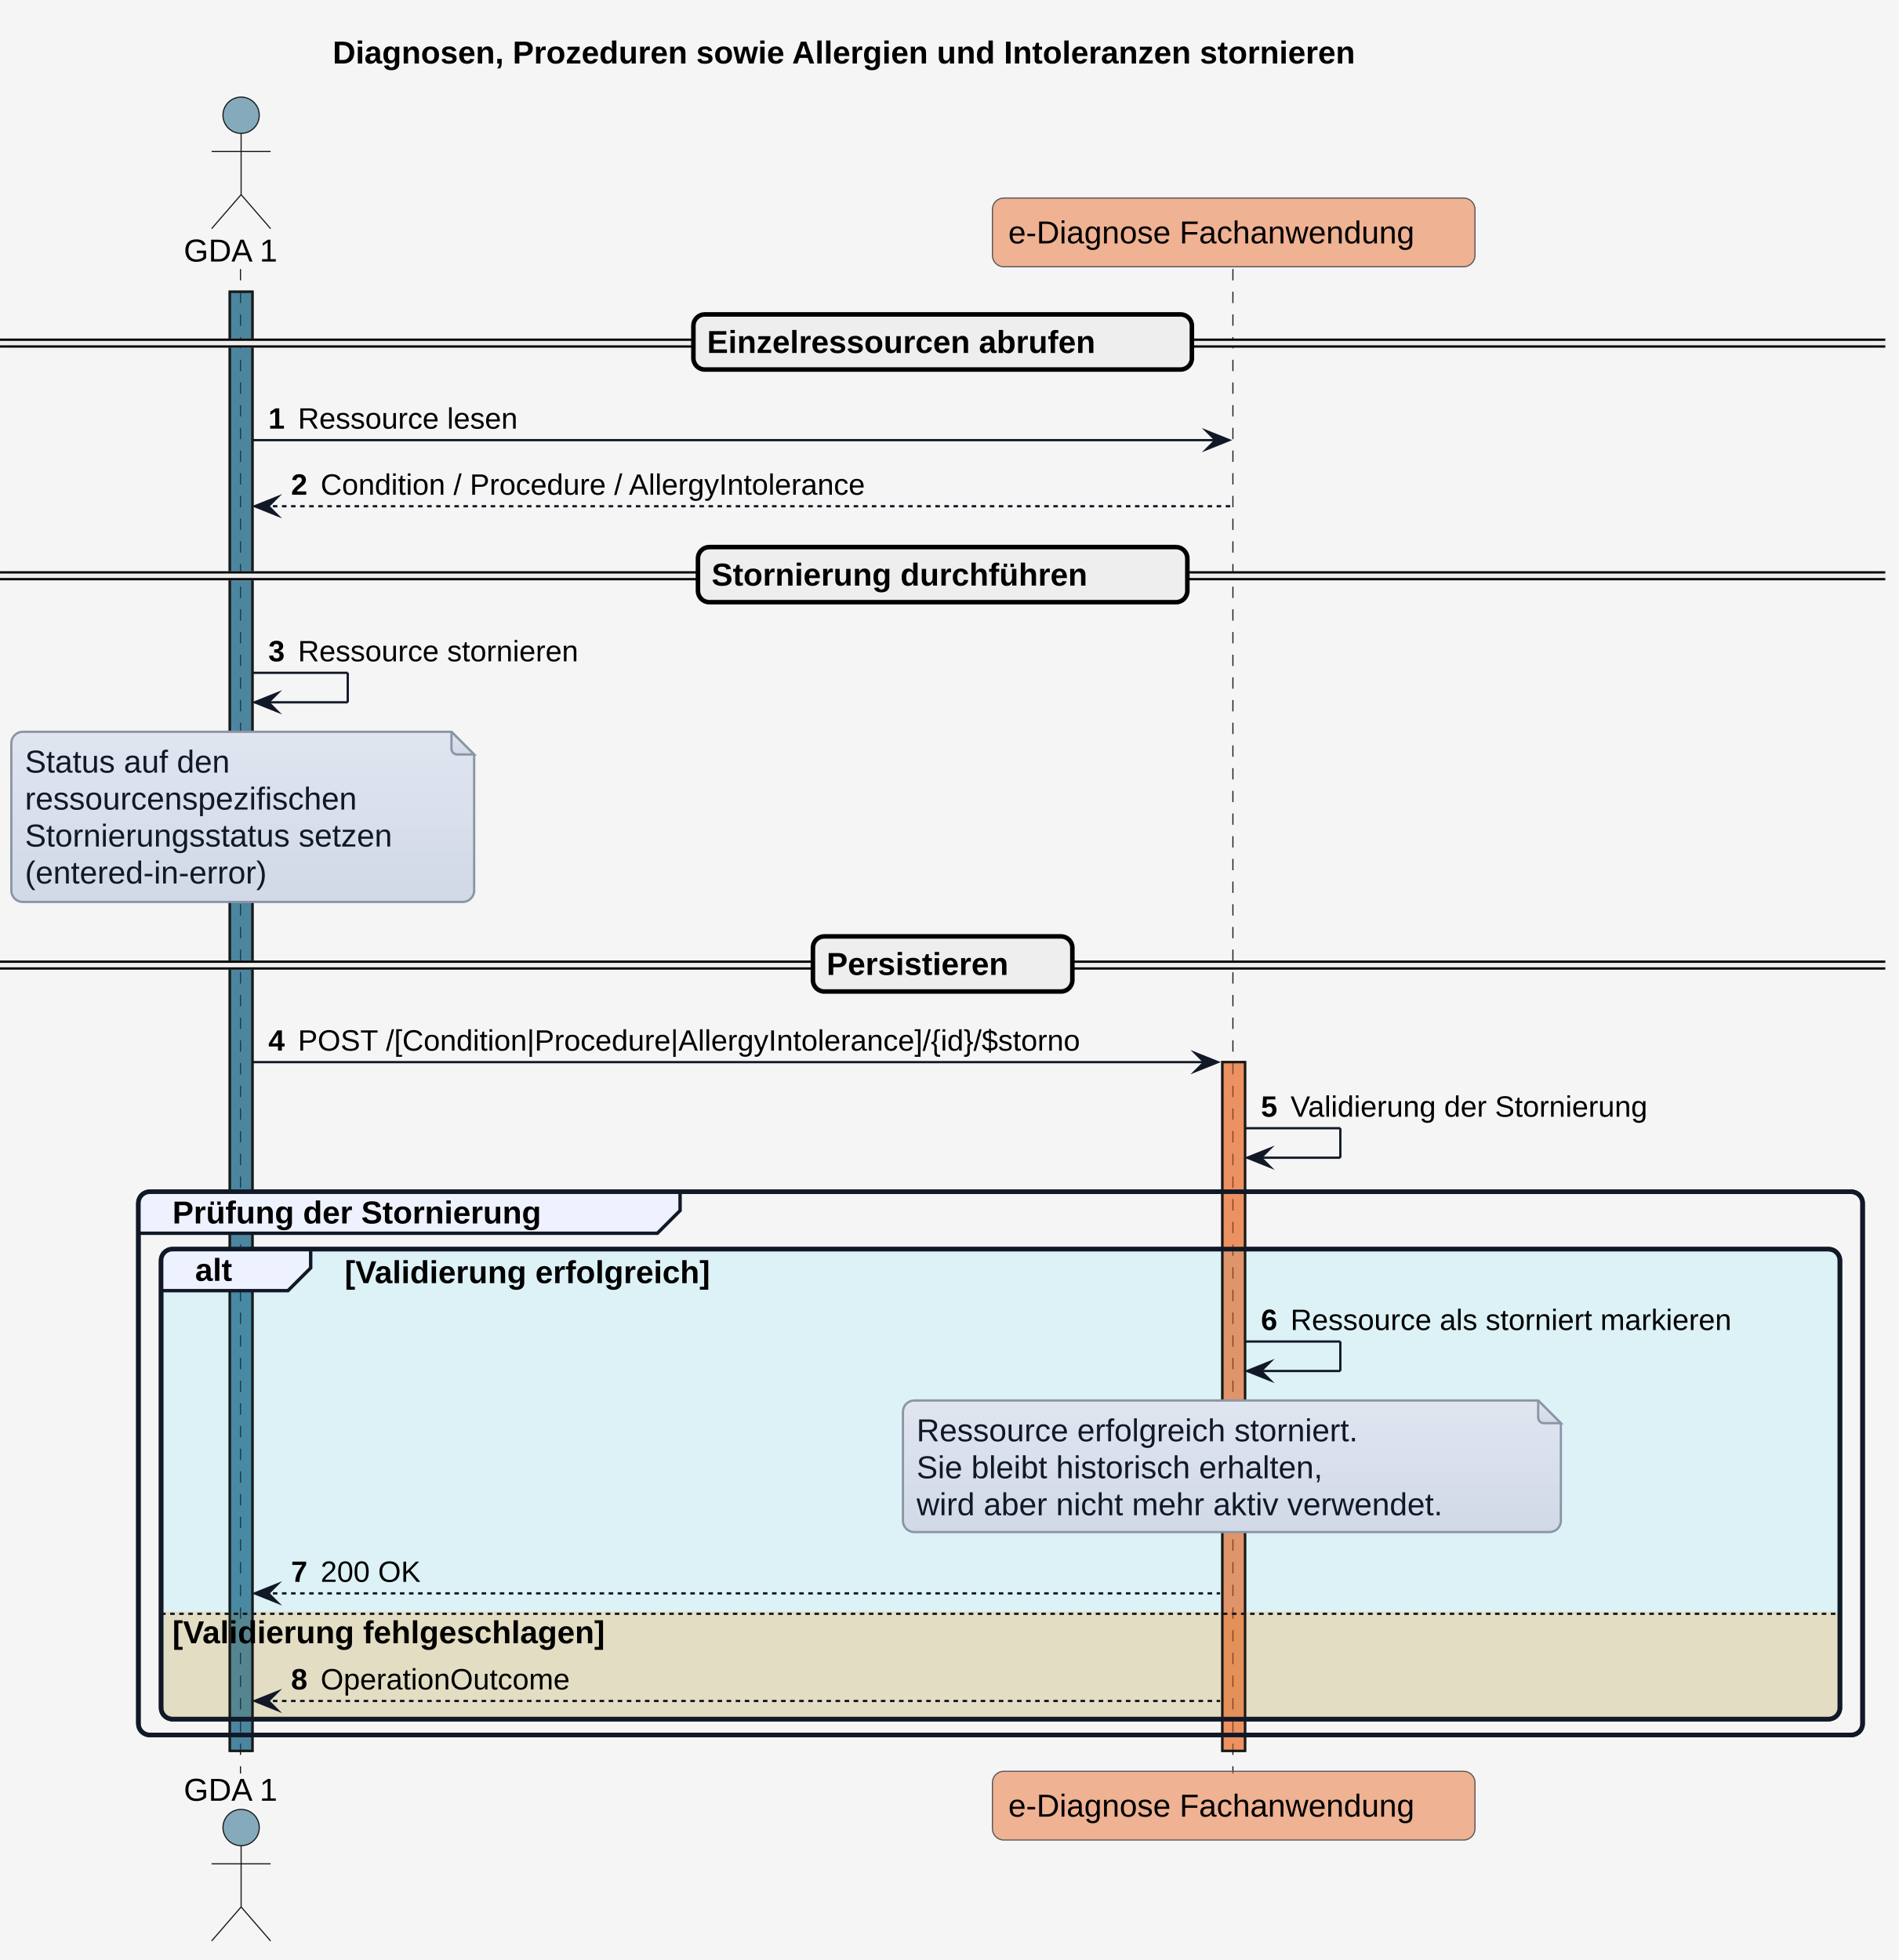
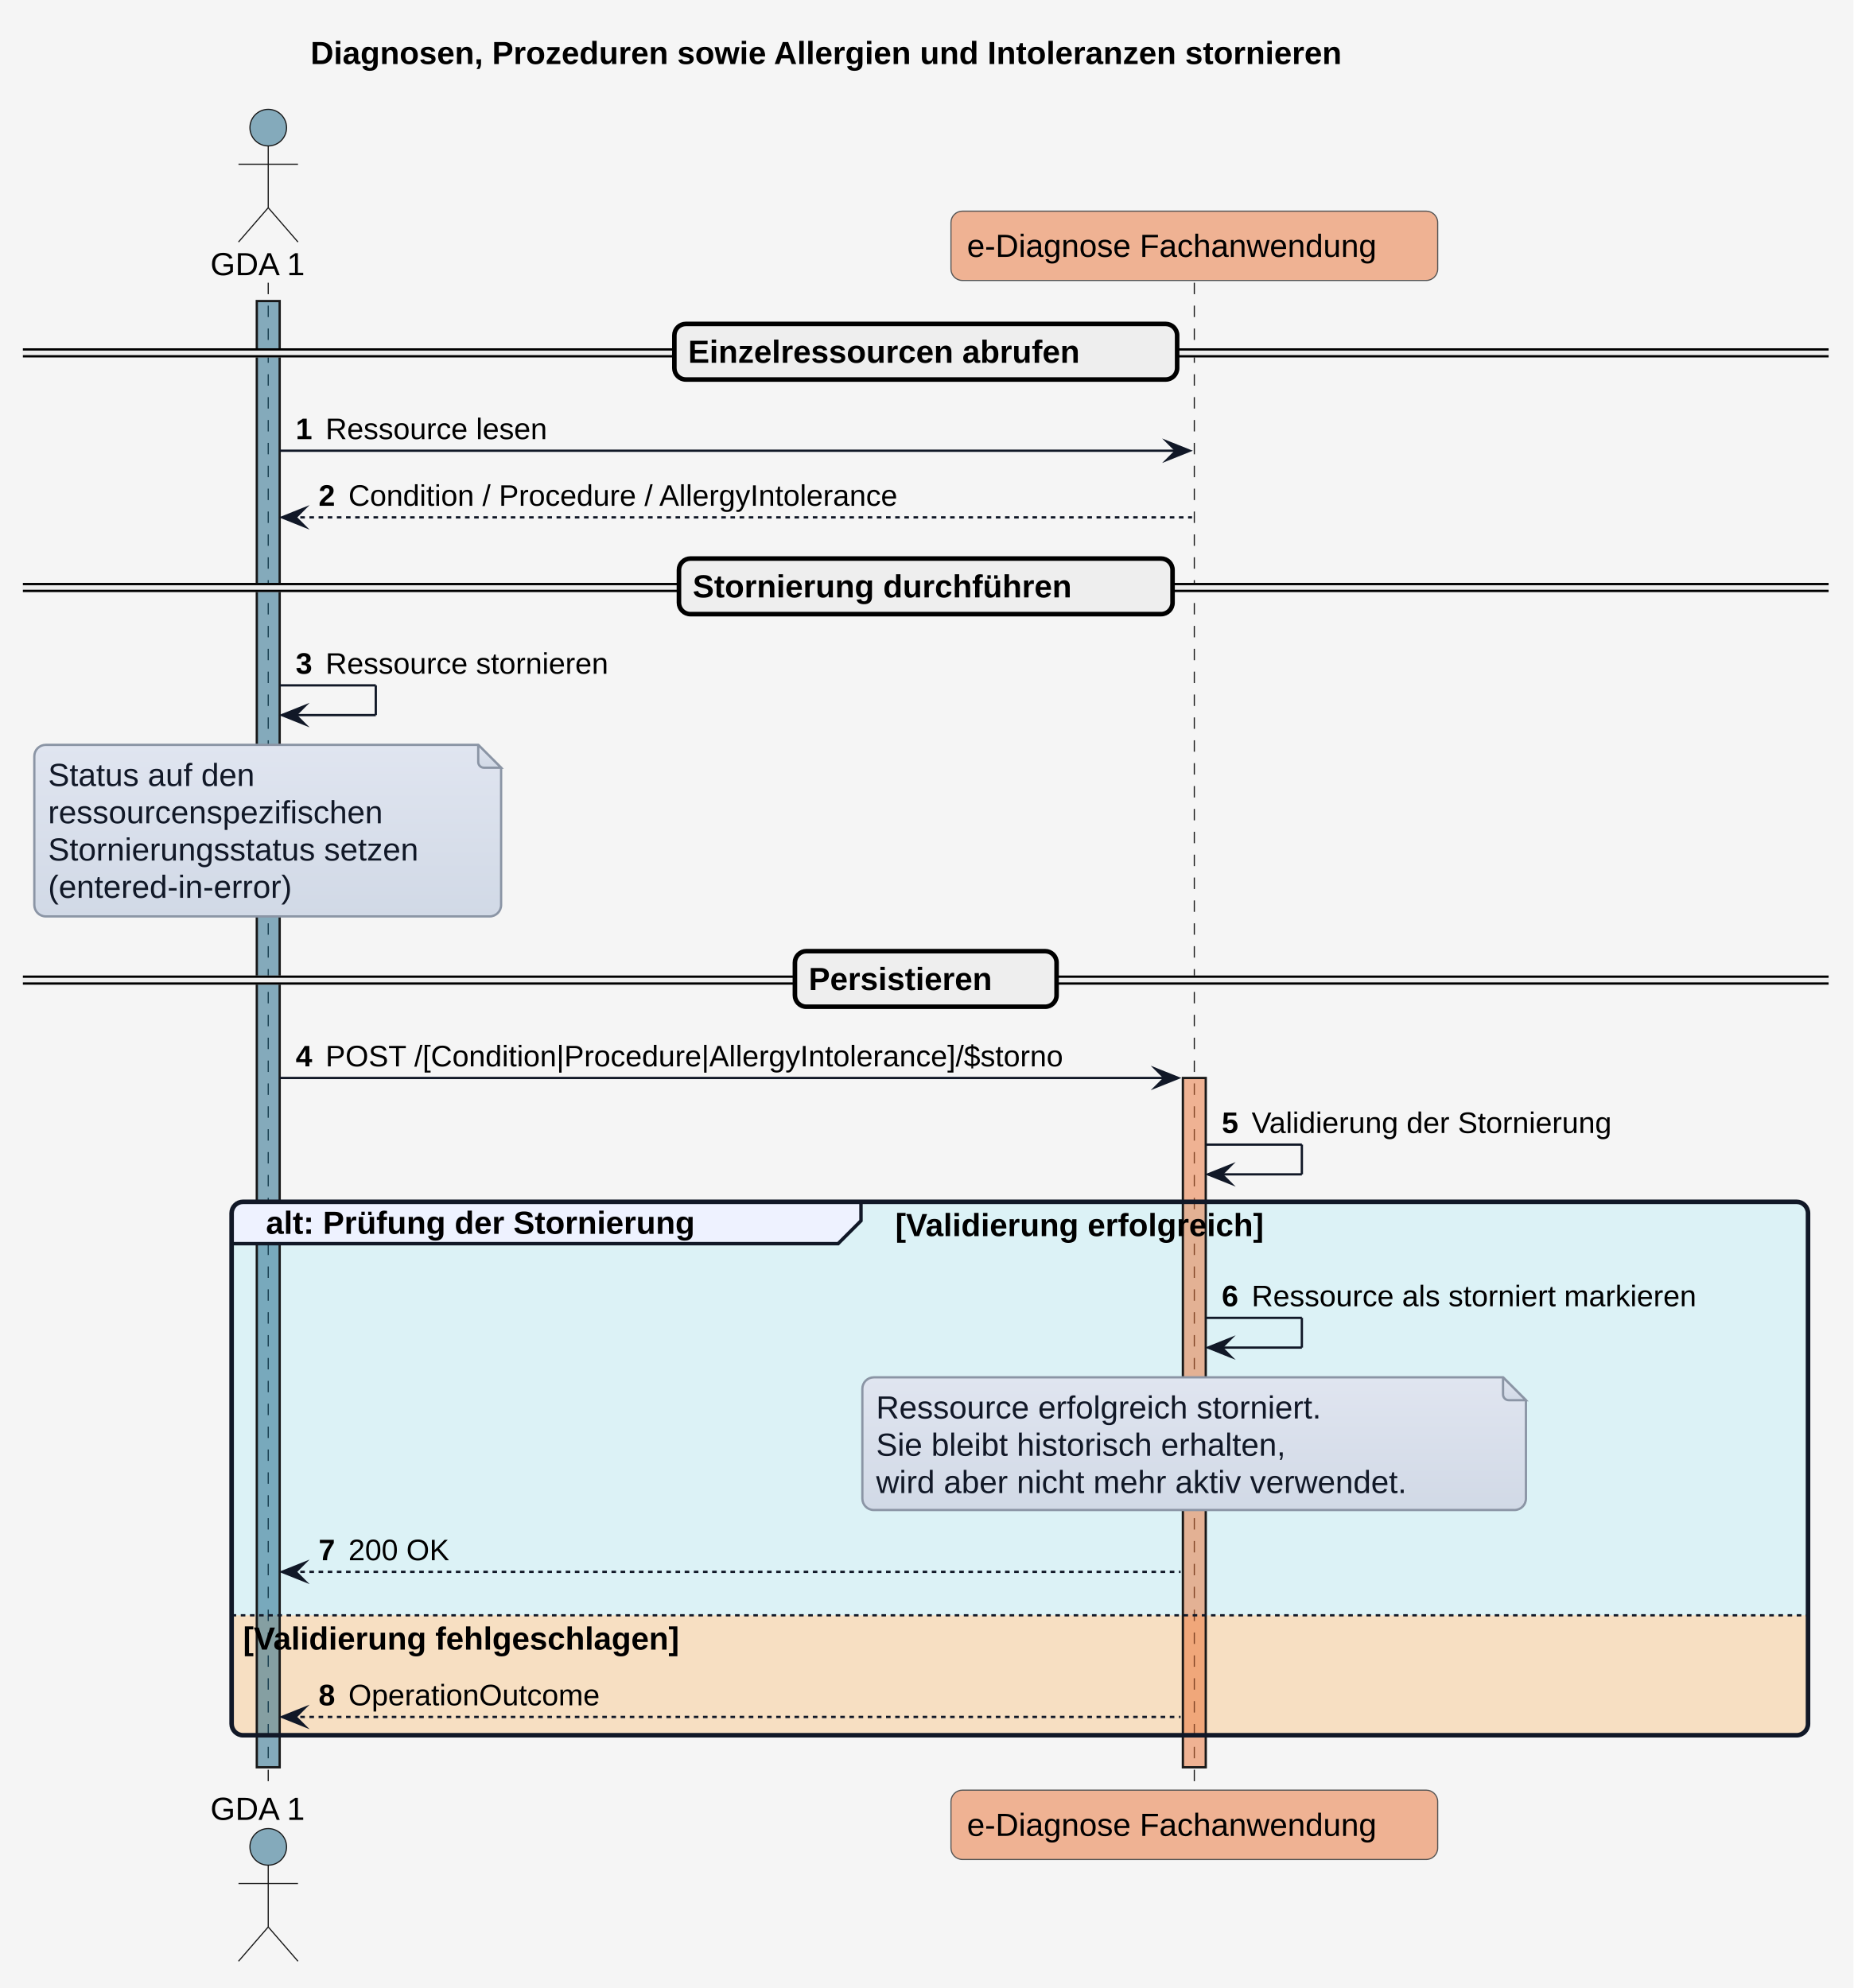
- <svg xmlns="http://www.w3.org/2000/svg" version="1.1" data-diagram-type="SEQUENCE" style="width:837px;height:864px;background:#F5F5F5;" width="837px" height="864px" viewBox="0 0 837 864" zoomAndPan="magnify" preserveAspectRatio="none" contentStyleType="text/css">
+ <svg xmlns="http://www.w3.org/2000/svg" version="1.1" data-diagram-type="SEQUENCE" style="width:810px;height:869px;background:#F5F5F5;" width="810px" height="869px" viewBox="0 0 810 869" zoomAndPan="magnify" preserveAspectRatio="none" contentStyleType="text/css">
  <defs>
-     <linearGradient x1="50%" y1="0%" x2="50%" y2="100%" id="g17ploxnuxjtom0">
+     <linearGradient x1="50%" y1="0%" x2="50%" y2="100%" id="g1vte0dgwlp6i30">
      <stop stop-color="#E0E5F0" offset="0%" />
      <stop stop-color="#D1D9E6" offset="100%" />
    </linearGradient>
  </defs>
-   <g>
-     <rect x="0" y="0" width="837" height="864" fill="#F5F5F5" style="stroke:none;stroke-width:1;" />
+   <g font-family="sans-serif" lengthAdjust="spacing">
+     <rect x="0" y="0" width="810" height="869" fill="#F5F5F5" style="stroke:none;" />
    <g class="title" data-source-line="1">
-       <text x="146.628" y="27.995" fill="#000000" font-size="14" lengthAdjust="spacing" textLength="536.744" font-weight="700" font-family="'Arial'">Diagnosen, Prozeduren sowie Allergien und Intoleranzen stornieren</text>
+       <text x="135.708" y="27.995" fill="#000" font-size="14" textLength="536.744" font-weight="700" font-family="'Arial'">Diagnosen, Prozeduren sowie Allergien und Intoleranzen stornieren</text>
+     </g>
+     <path d="M106.228,525.336 L785.161,525.336 A5,5 0 0 1 790.161,530.336 L790.161,706.086 L101.228,706.086 L101.228,530.336 A5,5 0 0 1 106.228,525.336" fill="#50E6FF" fill-opacity="0.145" />
+     <path d="M101.228,706.086 L790.161,706.086 L790.161,753.516 A5,5 0 0 1 785.161,758.516 L106.228,758.516 A5,5 0 0 1 101.228,753.516 L101.228,706.086" fill="#FF8C00" fill-opacity="0.208" />
+     <g>
+       <rect x="113.728" y="123.594" width="8" height="658.922" fill="#000" fill-opacity="0" />
+       <line x1="117.228" y1="123.594" x2="117.228" y2="782.516" style="stroke:#181818;stroke-width:0.5;stroke-dasharray:5,5;" />
    </g>
    <g>
-       <rect x="101.282" y="128.594" width="10" height="643.219" fill="#156082" fill-opacity="0.502" style="stroke:#181818;stroke-width:1;" />
+       <rect x="112.228" y="131.594" width="10" height="640.922" fill="#156082" fill-opacity="0.502" style="stroke:#181818;stroke-width:1;" />
    </g>
    <g>
-       <rect x="538.793" y="468.203" width="10" height="303.609" fill="#E97132" fill-opacity="0.502" style="stroke:#181818;stroke-width:1;" />
-     </g>
-     <rect x="61" y="525.336" width="760" height="239.477" fill="none" style="stroke:#111827;stroke-width:2;" rx="5" ry="5" />
-     <rect x="71" y="550.633" width="740" height="207.18" fill="#50E6FF" fill-opacity="0.145" style="stroke:#111827;stroke-width:2;" rx="5" ry="5" />
-     <path d="M71,710.383 L811,710.383 L811,752.812 A5,5 0 0 1 806,757.812 L76,757.812 A5,5 0 0 1 71,752.812 L71,710.383" style="stroke:none;stroke-width:1;" fill="#FF8C00" fill-opacity="0.208" />
-     <g class="participant-lifeline" data-qualified-name="GDA_1" data-entity-uid="part1" id="part1-lifeline" data-source-line="49">
-       <g>
-         <rect x="102.282" y="118.594" width="8" height="663.219" fill="#000000" fill-opacity="0" />
-         <line x1="106" y1="118.594" x2="106" y2="781.812" style="stroke:#181818;stroke-width:0.5;stroke-dasharray:5,5;" />
-       </g>
-     </g>
-     <g class="participant-lifeline" data-qualified-name="eDiag_FA" data-entity-uid="part2" id="part2-lifeline" data-source-line="50">
-       <g>
-         <rect x="539.793" y="118.594" width="8" height="663.219" fill="#000000" fill-opacity="0" />
-         <line x1="543.439" y1="118.594" x2="543.439" y2="781.812" style="stroke:#181818;stroke-width:0.5;stroke-dasharray:5,5;" />
-       </g>
-     </g>
-     <g class="participant participant-head" data-qualified-name="GDA_1" data-entity-uid="part1" id="part1-head" data-source-line="49">
-       <text x="81" y="115.292" fill="#000000" font-size="14" lengthAdjust="spacing" textLength="44.563" font-family="'Arial'">GDA 1</text>
-       <ellipse cx="106.282" cy="50.797" rx="8" ry="8" fill="#156082" fill-opacity="0.502" style="stroke:#181818;stroke-width:0.5;" />
-       <path d="M106.282,58.797 L106.282,85.797 M93.282,66.797 L119.282,66.797 M106.282,85.797 L93.282,100.797 M106.282,85.797 L119.282,100.797" style="stroke:#181818;stroke-width:0.5;" fill="none" />
-     </g>
-     <g class="participant participant-tail" data-qualified-name="GDA_1" data-entity-uid="part1" id="part1-tail" data-source-line="49">
-       <text x="81" y="793.808" fill="#000000" font-size="14" lengthAdjust="spacing" textLength="44.563" font-family="'Arial'">GDA 1</text>
-       <ellipse cx="106.282" cy="805.609" rx="8" ry="8" fill="#156082" fill-opacity="0.502" style="stroke:#181818;stroke-width:0.5;" />
-       <path d="M106.282,813.609 L106.282,840.609 M93.282,821.609 L119.282,821.609 M106.282,840.609 L93.282,855.609 M106.282,840.609 L119.282,855.609" style="stroke:#181818;stroke-width:0.5;" fill="none" />
-     </g>
-     <g class="participant participant-head" data-qualified-name="eDiag_FA" data-entity-uid="part2" id="part2-head" data-source-line="50">
-       <rect x="437.439" y="87.297" width="212.707" height="30.297" fill="#E97132" fill-opacity="0.502" style="stroke:#555555;stroke-width:0.5;" rx="5" ry="5" />
-       <text x="444.439" y="107.292" fill="#000000" font-size="14" lengthAdjust="spacing" textLength="198.707" font-family="'Arial'">e-Diagnose Fachanwendung</text>
-     </g>
-     <g class="participant participant-tail" data-qualified-name="eDiag_FA" data-entity-uid="part2" id="part2-tail" data-source-line="50">
-       <rect x="437.439" y="780.812" width="212.707" height="30.297" fill="#E97132" fill-opacity="0.502" style="stroke:#555555;stroke-width:0.5;" rx="5" ry="5" />
-       <text x="444.439" y="800.808" fill="#000000" font-size="14" lengthAdjust="spacing" textLength="198.707" font-family="'Arial'">e-Diagnose Fachanwendung</text>
+       <rect x="518.453" y="123.594" width="8" height="658.922" fill="#000" fill-opacity="0" />
+       <line x1="521.953" y1="123.594" x2="521.953" y2="782.516" style="stroke:#181818;stroke-width:0.5;stroke-dasharray:5,5;" />
    </g>
    <g>
-       <rect x="101.282" y="128.594" width="10" height="643.219" fill="#156082" fill-opacity="0.502" style="stroke:#181818;stroke-width:1;" />
+       <rect x="516.953" y="471.203" width="10" height="301.313" fill="#E97132" fill-opacity="0.502" style="stroke:#181818;stroke-width:1;" />
    </g>
-     <g>
-       <rect x="538.793" y="468.203" width="10" height="303.609" fill="#E97132" fill-opacity="0.502" style="stroke:#181818;stroke-width:1;" />
-     </g>
-     <rect x="0" y="149.742" width="831" height="3" fill="#EEEEEE" style="stroke:#EEEEEE;stroke-width:1;" rx="5" ry="5" />
-     <line x1="0" y1="149.742" x2="831" y2="149.742" style="stroke:#000000;stroke-width:1;" />
-     <line x1="0" y1="152.742" x2="831" y2="152.742" style="stroke:#000000;stroke-width:1;" />
-     <rect x="305.636" y="138.594" width="219.727" height="24.297" fill="#EEEEEE" style="stroke:#000000;stroke-width:2;" rx="5" ry="5" />
-     <text x="311.636" y="155.589" fill="#000000" font-size="14" lengthAdjust="spacing" textLength="200.853" font-weight="700" font-family="'Arial'">Einzelressourcen abrufen</text>
-     <g class="message" data-entity-1="part1" data-entity-2="part2" id="msg1" data-source-line="57">
-       <polygon points="531.793,190.023,541.793,194.023,531.793,198.023,535.793,194.023" fill="#111827" style="stroke:#111827;stroke-width:1;stroke-linejoin:miter;stroke-miterlimit:10;" />
-       <line x1="111.282" y1="194.023" x2="537.793" y2="194.023" style="stroke:#111827;stroke-width:1;" />
-       <text x="118.282" y="188.958" fill="#000000" font-size="13" lengthAdjust="spacing" textLength="9.045" font-weight="700" font-family="'Arial'">1</text>
-       <text x="131.327" y="188.958" fill="#000000" font-size="13" lengthAdjust="spacing" textLength="106.012" font-family="'Arial'">Ressource lesen</text>
-     </g>
-     <g class="message" data-entity-1="part2" data-entity-2="part1" id="msg2" data-source-line="59">
-       <polygon points="122.282,219.156,112.282,223.156,122.282,227.156,118.282,223.156" fill="#111827" style="stroke:#111827;stroke-width:1;stroke-linejoin:miter;stroke-miterlimit:10;" />
-       <line x1="116.282" y1="223.156" x2="542.793" y2="223.156" style="stroke:#111827;stroke-width:1;stroke-dasharray:2,2;" />
-       <text x="128.282" y="218.09" fill="#000000" font-size="13" lengthAdjust="spacing" textLength="9.045" font-weight="700" font-family="'Arial'">2</text>
-       <text x="141.327" y="218.09" fill="#000000" font-size="13" lengthAdjust="spacing" textLength="272.276" font-family="'Arial'">Condition / Procedure / AllergyIntolerance</text>
-     </g>
-     <rect x="0" y="252.305" width="831" height="3" fill="#EEEEEE" style="stroke:#EEEEEE;stroke-width:1;" rx="5" ry="5" />
-     <line x1="0" y1="252.305" x2="831" y2="252.305" style="stroke:#000000;stroke-width:1;" />
-     <line x1="0" y1="255.305" x2="831" y2="255.305" style="stroke:#000000;stroke-width:1;" />
-     <rect x="307.643" y="241.156" width="215.715" height="24.297" fill="#EEEEEE" style="stroke:#000000;stroke-width:2;" rx="5" ry="5" />
-     <text x="313.643" y="258.151" fill="#000000" font-size="14" lengthAdjust="spacing" textLength="196.841" font-weight="700" font-family="'Arial'">Stornierung durchführen</text>
-     <g class="message" data-entity-1="part1" data-entity-2="part1" id="msg3" data-source-line="63">
-       <line x1="111.282" y1="296.586" x2="153.282" y2="296.586" style="stroke:#111827;stroke-width:1;" />
-       <line x1="153.282" y1="296.586" x2="153.282" y2="309.586" style="stroke:#111827;stroke-width:1;" />
-       <line x1="112.282" y1="309.586" x2="153.282" y2="309.586" style="stroke:#111827;stroke-width:1;" />
-       <polygon points="122.282,305.586,112.282,309.586,122.282,313.586,118.282,309.586" fill="#111827" style="stroke:#111827;stroke-width:1;stroke-linejoin:miter;stroke-miterlimit:10;" />
-       <text x="118.282" y="291.52" fill="#000000" font-size="13" lengthAdjust="spacing" textLength="9.045" font-weight="700" font-family="'Arial'">3</text>
-       <text x="131.327" y="291.52" fill="#000000" font-size="13" lengthAdjust="spacing" textLength="137.992" font-family="'Arial'">Ressource stornieren</text>
-     </g>
-     <path d="M5,327.586 L5,392.586 A5,5 0 0 0 10,397.586 L204,397.586 A5,5 0 0 0 209,392.586 L209,332.586 L199,322.586 L10,322.586 A5,5 0 0 0 5,327.586" style="stroke:#8B95A5;stroke-width:1;" fill="url(#g17ploxnuxjtom0)" />
-     <path d="M199,322.586 L199,330.086 A2.5,2.5 0 0 0 201.5,332.586 L209,332.586 L199,322.586" style="stroke:#8B95A5;stroke-width:1;" fill="url(#g17ploxnuxjtom0)" />
-     <text x="11" y="340.581" fill="#111827" font-size="14" lengthAdjust="spacing" textLength="102.266" font-family="'Arial'">Status auf den</text>
-     <text x="11" y="356.878" fill="#111827" font-size="14" lengthAdjust="spacing" textLength="163.536" font-family="'Arial'">ressourcenspezifischen</text>
-     <text x="11" y="373.175" fill="#111827" font-size="14" lengthAdjust="spacing" textLength="183.456" font-family="'Arial'">Stornierungsstatus setzen</text>
-     <text x="11" y="389.472" fill="#111827" font-size="14" lengthAdjust="spacing" textLength="123.081" font-family="'Arial'">(entered-in-error)</text>
-     <rect x="0" y="423.922" width="831" height="3" fill="#EEEEEE" style="stroke:#EEEEEE;stroke-width:1;" rx="5" ry="5" />
-     <line x1="0" y1="423.922" x2="831" y2="423.922" style="stroke:#000000;stroke-width:1;" />
-     <line x1="0" y1="426.922" x2="831" y2="426.922" style="stroke:#000000;stroke-width:1;" />
-     <rect x="358.324" y="412.773" width="114.352" height="24.297" fill="#EEEEEE" style="stroke:#000000;stroke-width:2;" rx="5" ry="5" />
-     <text x="364.324" y="429.769" fill="#000000" font-size="14" lengthAdjust="spacing" textLength="95.478" font-weight="700" font-family="'Arial'">Persistieren</text>
-     <g class="message" data-entity-1="part1" data-entity-2="part2" id="msg4" data-source-line="74">
-       <polygon points="526.793,464.203,536.793,468.203,526.793,472.203,530.793,468.203" fill="#111827" style="stroke:#111827;stroke-width:1;stroke-linejoin:miter;stroke-miterlimit:10;" />
-       <line x1="111.282" y1="468.203" x2="532.793" y2="468.203" style="stroke:#111827;stroke-width:1;" />
-       <text x="118.282" y="463.137" fill="#000000" font-size="13" lengthAdjust="spacing" textLength="9.045" font-weight="700" font-family="'Arial'">4</text>
-       <text x="131.327" y="463.137" fill="#000000" font-size="13" lengthAdjust="spacing" textLength="395.465" font-family="'Arial'">POST /[Condition|Procedure|AllergyIntolerance]/{id}/$storno</text>
-     </g>
-     <g class="message" data-entity-1="part2" data-entity-2="part2" id="msg5" data-source-line="78">
-       <line x1="548.793" y1="497.336" x2="590.793" y2="497.336" style="stroke:#111827;stroke-width:1;" />
-       <line x1="590.793" y1="497.336" x2="590.793" y2="510.336" style="stroke:#111827;stroke-width:1;" />
-       <line x1="549.793" y1="510.336" x2="590.793" y2="510.336" style="stroke:#111827;stroke-width:1;" />
-       <polygon points="559.793,506.336,549.793,510.336,559.793,514.336,555.793,510.336" fill="#111827" style="stroke:#111827;stroke-width:1;stroke-linejoin:miter;stroke-miterlimit:10;" />
-       <text x="555.793" y="492.27" fill="#000000" font-size="13" lengthAdjust="spacing" textLength="9.045" font-weight="700" font-family="'Arial'">5</text>
-       <text x="568.838" y="492.27" fill="#000000" font-size="13" lengthAdjust="spacing" textLength="180.451" font-family="'Arial'">Validierung der Stornierung</text>
-     </g>
-     <path d="M66,525.336 L299.765,525.336 L299.765,533.633 L289.765,543.633 L61,543.633 L61,530.336 A5,5 0 0 1 66,525.336" style="stroke:#111827;stroke-width:1.5;" fill="#EEF2FF" />
-     <rect x="61" y="525.336" width="760" height="239.477" fill="none" style="stroke:#111827;stroke-width:2;" rx="5" ry="5" />
-     <text x="76" y="539.331" fill="#000000" font-size="14" lengthAdjust="spacing" textLength="193.765" font-weight="700" font-family="'Arial'">Prüfung der Stornierung</text>
-     <path d="M76,550.633 L136.939,550.633 L136.939,558.93 L126.939,568.93 L71,568.93 L71,555.633 A5,5 0 0 1 76,550.633" style="stroke:#111827;stroke-width:1.5;" fill="#EEF2FF" />
-     <rect x="71" y="550.633" width="740" height="207.18" fill="none" style="stroke:#111827;stroke-width:2;" rx="5" ry="5" />
-     <text x="86" y="564.628" fill="#000000" font-size="14" lengthAdjust="spacing" textLength="20.939" font-weight="700" font-family="'Arial'">alt</text>
-     <text x="151.939" y="565.628" fill="#000000" font-size="14" lengthAdjust="spacing" textLength="195.118" font-weight="700" font-family="'Arial'">[Validierung erfolgreich]</text>
-     <g class="message" data-entity-1="part2" data-entity-2="part2" id="msg6" data-source-line="84">
-       <line x1="548.793" y1="591.359" x2="590.793" y2="591.359" style="stroke:#111827;stroke-width:1;" />
-       <line x1="590.793" y1="591.359" x2="590.793" y2="604.359" style="stroke:#111827;stroke-width:1;" />
-       <line x1="549.793" y1="604.359" x2="590.793" y2="604.359" style="stroke:#111827;stroke-width:1;" />
-       <polygon points="559.793,600.359,549.793,604.359,559.793,608.359,555.793,604.359" fill="#111827" style="stroke:#111827;stroke-width:1;stroke-linejoin:miter;stroke-miterlimit:10;" />
-       <text x="555.793" y="586.293" fill="#000000" font-size="13" lengthAdjust="spacing" textLength="9.045" font-weight="700" font-family="'Arial'">6</text>
-       <text x="568.838" y="586.293" fill="#000000" font-size="13" lengthAdjust="spacing" textLength="220.162" font-family="'Arial'">Ressource als storniert markieren</text>
-     </g>
-     <path d="M398,622.359 L398,670.359 A5,5 0 0 0 403,675.359 L683,675.359 A5,5 0 0 0 688,670.359 L688,627.359 L678,617.359 L403,617.359 A5,5 0 0 0 398,622.359" style="stroke:#8B95A5;stroke-width:1;" fill="url(#g17ploxnuxjtom0)" />
-     <path d="M678,617.359 L678,624.859 A2.5,2.5 0 0 0 680.5,627.359 L688,627.359 L678,617.359" style="stroke:#8B95A5;stroke-width:1;" fill="url(#g17ploxnuxjtom0)" />
-     <text x="404" y="635.355" fill="#111827" font-size="14" lengthAdjust="spacing" textLength="220.978" font-family="'Arial'">Ressource erfolgreich storniert.</text>
-     <text x="404" y="651.651" fill="#111827" font-size="14" lengthAdjust="spacing" textLength="205.153" font-family="'Arial'">Sie bleibt historisch erhalten,</text>
-     <text x="404" y="667.948" fill="#111827" font-size="14" lengthAdjust="spacing" textLength="269.151" font-family="'Arial'">wird aber nicht mehr aktiv verwendet.</text>
-     <g class="message" data-entity-1="part2" data-entity-2="part1" id="msg7" data-source-line="92">
-       <polygon points="122.282,698.383,112.282,702.383,122.282,706.383,118.282,702.383" fill="#111827" style="stroke:#111827;stroke-width:1;stroke-linejoin:miter;stroke-miterlimit:10;" />
-       <line x1="116.282" y1="702.383" x2="537.793" y2="702.383" style="stroke:#111827;stroke-width:1;stroke-dasharray:2,2;" />
-       <text x="128.282" y="697.317" fill="#000000" font-size="13" lengthAdjust="spacing" textLength="9.045" font-weight="700" font-family="'Arial'">7</text>
-       <text x="141.327" y="697.317" fill="#000000" font-size="13" lengthAdjust="spacing" textLength="47.703" font-family="'Arial'">200 OK</text>
-     </g>
-     <line x1="71" y1="711.383" x2="811" y2="711.383" style="stroke:#111827;stroke-width:1;stroke-dasharray:2,2;" />
-     <text x="76" y="724.378" fill="#000000" font-size="14" lengthAdjust="spacing" textLength="228.922" font-weight="700" font-family="'Arial'">[Validierung fehlgeschlagen]</text>
-     <g class="message" data-entity-1="part2" data-entity-2="part1" id="msg8" data-source-line="96">
-       <polygon points="122.282,745.812,112.282,749.812,122.282,753.812,118.282,749.812" fill="#111827" style="stroke:#111827;stroke-width:1;stroke-linejoin:miter;stroke-miterlimit:10;" />
-       <line x1="116.282" y1="749.812" x2="537.793" y2="749.812" style="stroke:#111827;stroke-width:1;stroke-dasharray:2,2;" />
-       <text x="128.282" y="744.747" fill="#000000" font-size="13" lengthAdjust="spacing" textLength="9.045" font-weight="700" font-family="'Arial'">8</text>
-       <text x="141.327" y="744.747" fill="#000000" font-size="13" lengthAdjust="spacing" textLength="124.027" font-family="'Arial'">OperationOutcome</text>
-     </g>
+     <text x="91.946" y="120.292" fill="#000" font-size="14" textLength="44.563" font-family="'Arial'">GDA 1</text>
+     <ellipse cx="117.228" cy="55.797" rx="8" ry="8" fill="#156082" fill-opacity="0.502" style="stroke:#181818;stroke-width:0.5;" />
+     <path d="M117.228,63.797 L117.228,90.797 M104.228,71.797 L130.228,71.797 M117.228,90.797 L104.228,105.797 M117.228,90.797 L130.228,105.797" style="stroke:#181818;stroke-width:0.5;" fill="none" />
+     <rect x="415.6" y="92.297" width="212.707" height="30.297" fill="#E97132" fill-opacity="0.502" style="stroke:#555;stroke-width:0.5;" rx="5" ry="5" />
+     <text x="422.6" y="112.292" fill="#000" font-size="14" textLength="198.707" font-family="'Arial'">e-Diagnose Fachanwendung</text>
+     <text x="91.946" y="795.511" fill="#000" font-size="14" textLength="44.563" font-family="'Arial'">GDA 1</text>
+     <ellipse cx="117.228" cy="807.313" rx="8" ry="8" fill="#156082" fill-opacity="0.502" style="stroke:#181818;stroke-width:0.5;" />
+     <path d="M117.228,815.313 L117.228,842.313 M104.228,823.313 L130.228,823.313 M117.228,842.313 L104.228,857.313 M117.228,842.313 L130.228,857.313" style="stroke:#181818;stroke-width:0.5;" fill="none" />
+     <rect x="415.6" y="782.516" width="212.707" height="30.297" fill="#E97132" fill-opacity="0.502" style="stroke:#555;stroke-width:0.5;" rx="5" ry="5" />
+     <text x="422.6" y="802.511" fill="#000" font-size="14" textLength="198.707" font-family="'Arial'">e-Diagnose Fachanwendung</text>
+     <rect x="10" y="152.742" width="789.161" height="3" fill="#EEE" style="stroke:#EEE;stroke-width:1;" rx="5" ry="5" />
+     <line x1="10" y1="152.742" x2="799.161" y2="152.742" style="stroke:#000;stroke-width:1;" />
+     <line x1="10" y1="155.742" x2="799.161" y2="155.742" style="stroke:#000;stroke-width:1;" />
+     <rect x="294.717" y="141.594" width="219.728" height="24.297" fill="#EEE" style="stroke:#000;stroke-width:2;" rx="5" ry="5" />
+     <text x="300.717" y="158.589" fill="#000" font-size="14" textLength="200.854" font-weight="700" font-family="'Arial'">Einzelressourcen abrufen</text>
+     <polygon points="509.953,193.023,519.953,197.023,509.953,201.023,513.953,197.023" fill="#111827" style="stroke:#111827;stroke-width:1;stroke-linejoin:miter;stroke-miterlimit:10;" />
+     <line x1="122.228" y1="197.023" x2="515.953" y2="197.023" style="stroke:#111827;stroke-width:1;" />
+     <text x="129.228" y="191.958" fill="#000" font-size="13" font-weight="700" font-family="'Arial'">1</text>
+     <text x="142.273" y="191.958" fill="#000" font-size="13" textLength="106.012" font-family="'Arial'">Ressource lesen</text>
+     <polygon points="133.228,222.156,123.228,226.156,133.228,230.156,129.228,226.156" fill="#111827" style="stroke:#111827;stroke-width:1;stroke-linejoin:miter;stroke-miterlimit:10;" />
+     <line x1="127.228" y1="226.156" x2="520.953" y2="226.156" style="stroke:#111827;stroke-width:1;stroke-dasharray:2,2;" />
+     <text x="139.228" y="221.09" fill="#000" font-size="13" font-weight="700" font-family="'Arial'">2</text>
+     <text x="152.273" y="221.09" fill="#000" font-size="13" textLength="272.276" font-family="'Arial'">Condition / Procedure / AllergyIntolerance</text>
+     <rect x="10" y="255.305" width="789.161" height="3" fill="#EEE" style="stroke:#EEE;stroke-width:1;" rx="5" ry="5" />
+     <line x1="10" y1="255.305" x2="799.161" y2="255.305" style="stroke:#000;stroke-width:1;" />
+     <line x1="10" y1="258.305" x2="799.161" y2="258.305" style="stroke:#000;stroke-width:1;" />
+     <rect x="296.723" y="244.156" width="215.715" height="24.297" fill="#EEE" style="stroke:#000;stroke-width:2;" rx="5" ry="5" />
+     <text x="302.723" y="261.151" fill="#000" font-size="14" textLength="196.841" font-weight="700" font-family="'Arial'">Stornierung durchführen</text>
+     <line x1="122.228" y1="299.586" x2="164.228" y2="299.586" style="stroke:#111827;stroke-width:1;" />
+     <line x1="164.228" y1="299.586" x2="164.228" y2="312.586" style="stroke:#111827;stroke-width:1;" />
+     <line x1="123.228" y1="312.586" x2="164.228" y2="312.586" style="stroke:#111827;stroke-width:1;" />
+     <polygon points="133.228,308.586,123.228,312.586,133.228,316.586,129.228,312.586" fill="#111827" style="stroke:#111827;stroke-width:1;stroke-linejoin:miter;stroke-miterlimit:10;" />
+     <text x="129.228" y="294.52" fill="#000" font-size="13" font-weight="700" font-family="'Arial'">3</text>
+     <text x="142.273" y="294.52" fill="#000" font-size="13" textLength="137.992" font-family="'Arial'">Ressource stornieren</text>
+     <path d="M15,330.586 L15,395.586 A5,5 0 0 0 20,400.586 L214,400.586 A5,5 0 0 0 219,395.586 L219,335.586 L209,325.586 L20,325.586 A5,5 0 0 0 15,330.586" style="stroke:#8B95A5;stroke-width:1;" fill="url(#g1vte0dgwlp6i30)" />
+     <path d="M209,325.586 L209,333.086 A2.5,2.5 0 0 0 211.5,335.586 L219,335.586 L209,325.586" style="stroke:#8B95A5;stroke-width:1;" fill="url(#g1vte0dgwlp6i30)" />
+     <text x="21" y="343.581" fill="#111827" font-size="14" textLength="102.266" font-family="'Arial'">Status auf den</text>
+     <text x="21" y="359.878" fill="#111827" font-size="14" textLength="163.536" font-family="'Arial'">ressourcenspezifischen</text>
+     <text x="21" y="376.175" fill="#111827" font-size="14" textLength="183.456" font-family="'Arial'">Stornierungsstatus setzen</text>
+     <text x="21" y="392.472" fill="#111827" font-size="14" textLength="123.081" font-family="'Arial'">(entered-in-error)</text>
+     <rect x="10" y="426.922" width="789.161" height="3" fill="#EEE" style="stroke:#EEE;stroke-width:1;" rx="5" ry="5" />
+     <line x1="10" y1="426.922" x2="799.161" y2="426.922" style="stroke:#000;stroke-width:1;" />
+     <line x1="10" y1="429.922" x2="799.161" y2="429.922" style="stroke:#000;stroke-width:1;" />
+     <rect x="347.405" y="415.773" width="114.352" height="24.297" fill="#EEE" style="stroke:#000;stroke-width:2;" rx="5" ry="5" />
+     <text x="353.405" y="432.769" fill="#000" font-size="14" textLength="95.478" font-weight="700" font-family="'Arial'">Persistieren</text>
+     <polygon points="504.953,467.203,514.953,471.203,504.953,475.203,508.953,471.203" fill="#111827" style="stroke:#111827;stroke-width:1;stroke-linejoin:miter;stroke-miterlimit:10;" />
+     <line x1="122.228" y1="471.203" x2="510.953" y2="471.203" style="stroke:#111827;stroke-width:1;" />
+     <text x="129.228" y="466.137" fill="#000" font-size="13" font-weight="700" font-family="'Arial'">4</text>
+     <text x="142.273" y="466.137" fill="#000" font-size="13" textLength="362.68" font-family="'Arial'">POST /[Condition|Procedure|AllergyIntolerance]/$storno</text>
+     <line x1="526.953" y1="500.336" x2="568.953" y2="500.336" style="stroke:#111827;stroke-width:1;" />
+     <line x1="568.953" y1="500.336" x2="568.953" y2="513.336" style="stroke:#111827;stroke-width:1;" />
+     <line x1="527.953" y1="513.336" x2="568.953" y2="513.336" style="stroke:#111827;stroke-width:1;" />
+     <polygon points="537.953,509.336,527.953,513.336,537.953,517.336,533.953,513.336" fill="#111827" style="stroke:#111827;stroke-width:1;stroke-linejoin:miter;stroke-miterlimit:10;" />
+     <text x="533.953" y="495.27" fill="#000" font-size="13" font-weight="700" font-family="'Arial'">5</text>
+     <text x="546.999" y="495.27" fill="#000" font-size="13" textLength="180.451" font-family="'Arial'">Validierung der Stornierung</text>
+     <path d="M106.228,525.336 L376.278,525.336 L376.278,533.633 L366.278,543.633 L101.228,543.633 L101.228,530.336 A5,5 0 0 1 106.228,525.336" style="stroke:#111827;stroke-width:1.5;" fill="#EEF2FF" />
+     <rect x="101.228" y="525.336" width="688.933" height="233.18" fill="none" style="stroke:#111827;stroke-width:2;" rx="5" ry="5" />
+     <text x="116.228" y="539.331" fill="#000" font-size="14" textLength="225.176" font-weight="700" font-family="'Arial'">alt: Prüfung der Stornierung</text>
+     <text x="391.278" y="540.331" fill="#000" font-size="14" textLength="195.118" font-weight="700" font-family="'Arial'">[Validierung erfolgreich]</text>
+     <line x1="101.228" y1="706.086" x2="790.161" y2="706.086" style="stroke:#111827;stroke-width:1;stroke-dasharray:2,2;" />
+     <text x="106.228" y="721.081" fill="#000" font-size="14" textLength="228.922" font-weight="700" font-family="'Arial'">[Validierung fehlgeschlagen]</text>
+     <line x1="526.953" y1="576.063" x2="568.953" y2="576.063" style="stroke:#111827;stroke-width:1;" />
+     <line x1="568.953" y1="576.063" x2="568.953" y2="589.063" style="stroke:#111827;stroke-width:1;" />
+     <line x1="527.953" y1="589.063" x2="568.953" y2="589.063" style="stroke:#111827;stroke-width:1;" />
+     <polygon points="537.953,585.063,527.953,589.063,537.953,593.063,533.953,589.063" fill="#111827" style="stroke:#111827;stroke-width:1;stroke-linejoin:miter;stroke-miterlimit:10;" />
+     <text x="533.953" y="570.997" fill="#000" font-size="13" font-weight="700" font-family="'Arial'">6</text>
+     <text x="546.999" y="570.997" fill="#000" font-size="13" textLength="220.162" font-family="'Arial'">Ressource als storniert markieren</text>
+     <path d="M376.877,607.063 L376.877,655.063 A5,5 0 0 0 381.877,660.063 L661.877,660.063 A5,5 0 0 0 666.877,655.063 L666.877,612.063 L656.877,602.063 L381.877,602.063 A5,5 0 0 0 376.877,607.063" style="stroke:#8B95A5;stroke-width:1;" fill="url(#g1vte0dgwlp6i30)" />
+     <path d="M656.877,602.063 L656.877,609.563 A2.5,2.5 0 0 0 659.377,612.063 L666.877,612.063 L656.877,602.063" style="stroke:#8B95A5;stroke-width:1;" fill="url(#g1vte0dgwlp6i30)" />
+     <text x="382.877" y="620.058" fill="#111827" font-size="14" textLength="220.979" font-family="'Arial'">Ressource erfolgreich storniert.</text>
+     <text x="382.877" y="636.354" fill="#111827" font-size="14" textLength="205.153" font-family="'Arial'">Sie bleibt historisch erhalten,</text>
+     <text x="382.877" y="652.651" fill="#111827" font-size="14" textLength="269.151" font-family="'Arial'">wird aber nicht mehr aktiv verwendet.</text>
+     <polygon points="133.228,683.086,123.228,687.086,133.228,691.086,129.228,687.086" fill="#111827" style="stroke:#111827;stroke-width:1;stroke-linejoin:miter;stroke-miterlimit:10;" />
+     <line x1="127.228" y1="687.086" x2="515.953" y2="687.086" style="stroke:#111827;stroke-width:1;stroke-dasharray:2,2;" />
+     <text x="139.228" y="682.02" fill="#000" font-size="13" font-weight="700" font-family="'Arial'">7</text>
+     <text x="152.273" y="682.02" fill="#000" font-size="13" textLength="47.703" font-family="'Arial'">200 OK</text>
+     <polygon points="133.228,746.516,123.228,750.516,133.228,754.516,129.228,750.516" fill="#111827" style="stroke:#111827;stroke-width:1;stroke-linejoin:miter;stroke-miterlimit:10;" />
+     <line x1="127.228" y1="750.516" x2="515.953" y2="750.516" style="stroke:#111827;stroke-width:1;stroke-dasharray:2,2;" />
+     <text x="139.228" y="745.45" fill="#000" font-size="13" font-weight="700" font-family="'Arial'">8</text>
+     <text x="152.273" y="745.45" fill="#000" font-size="13" textLength="124.027" font-family="'Arial'">OperationOutcome</text>
  </g>
</svg>
